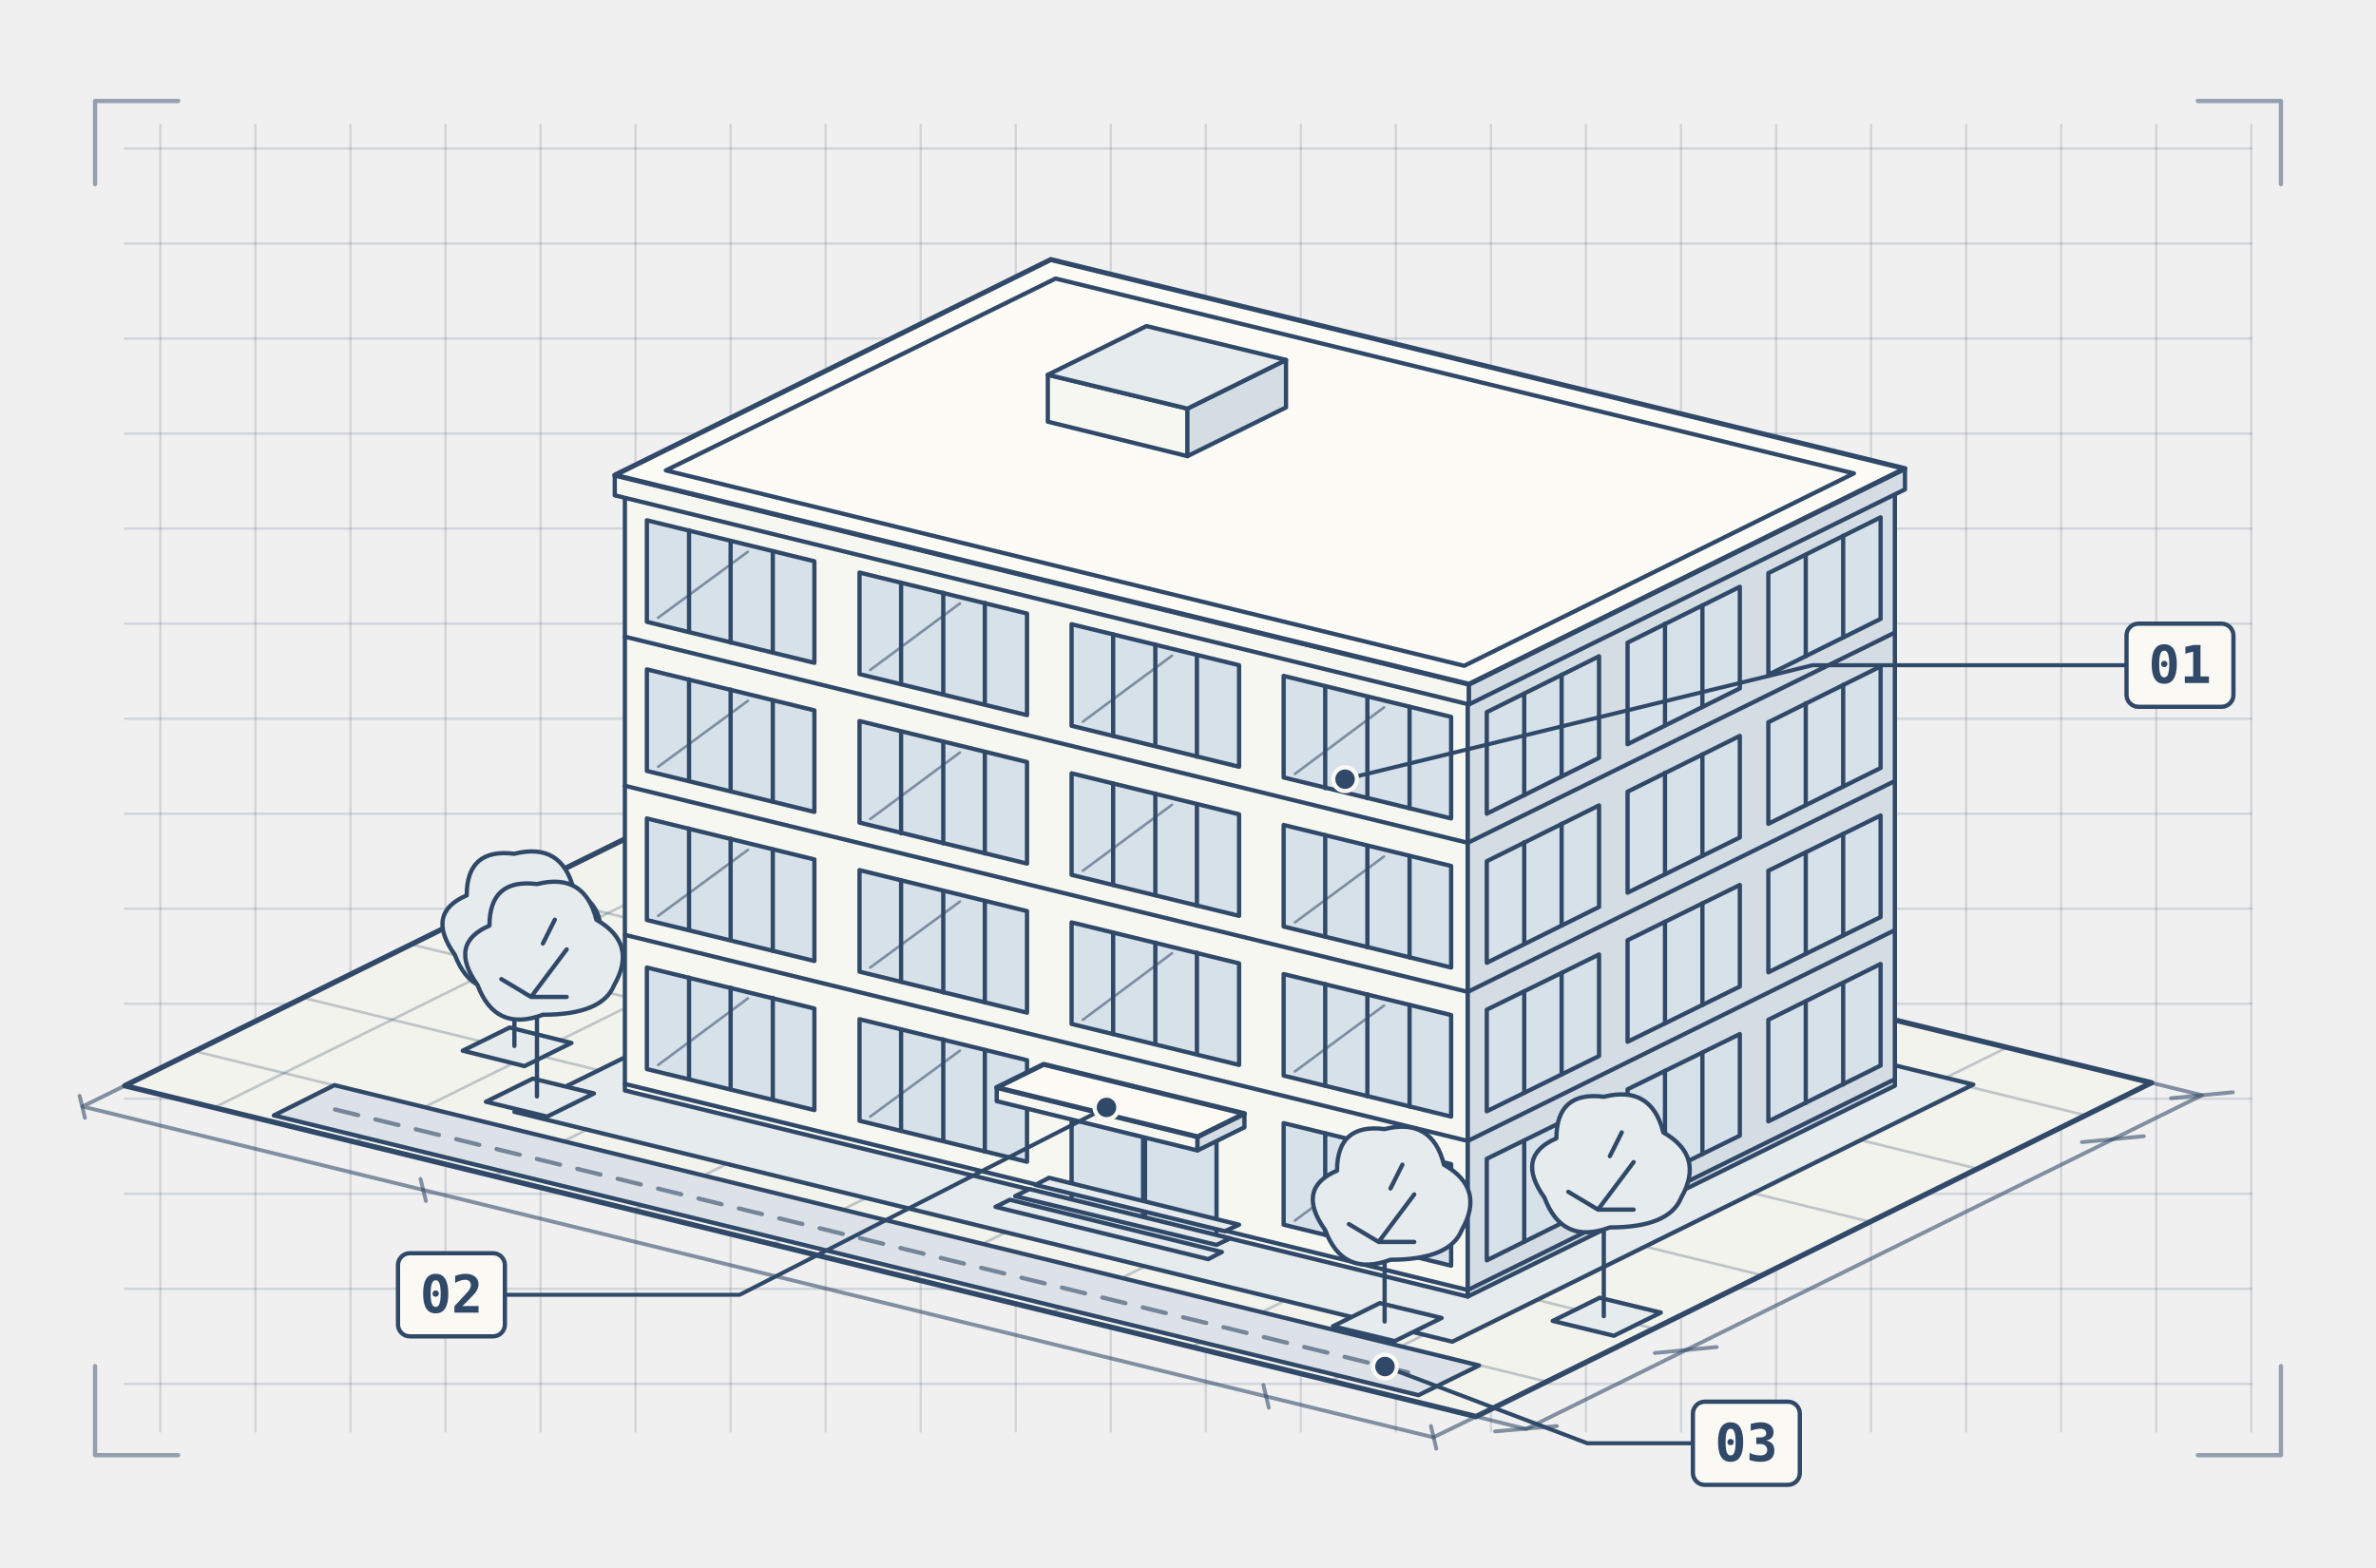
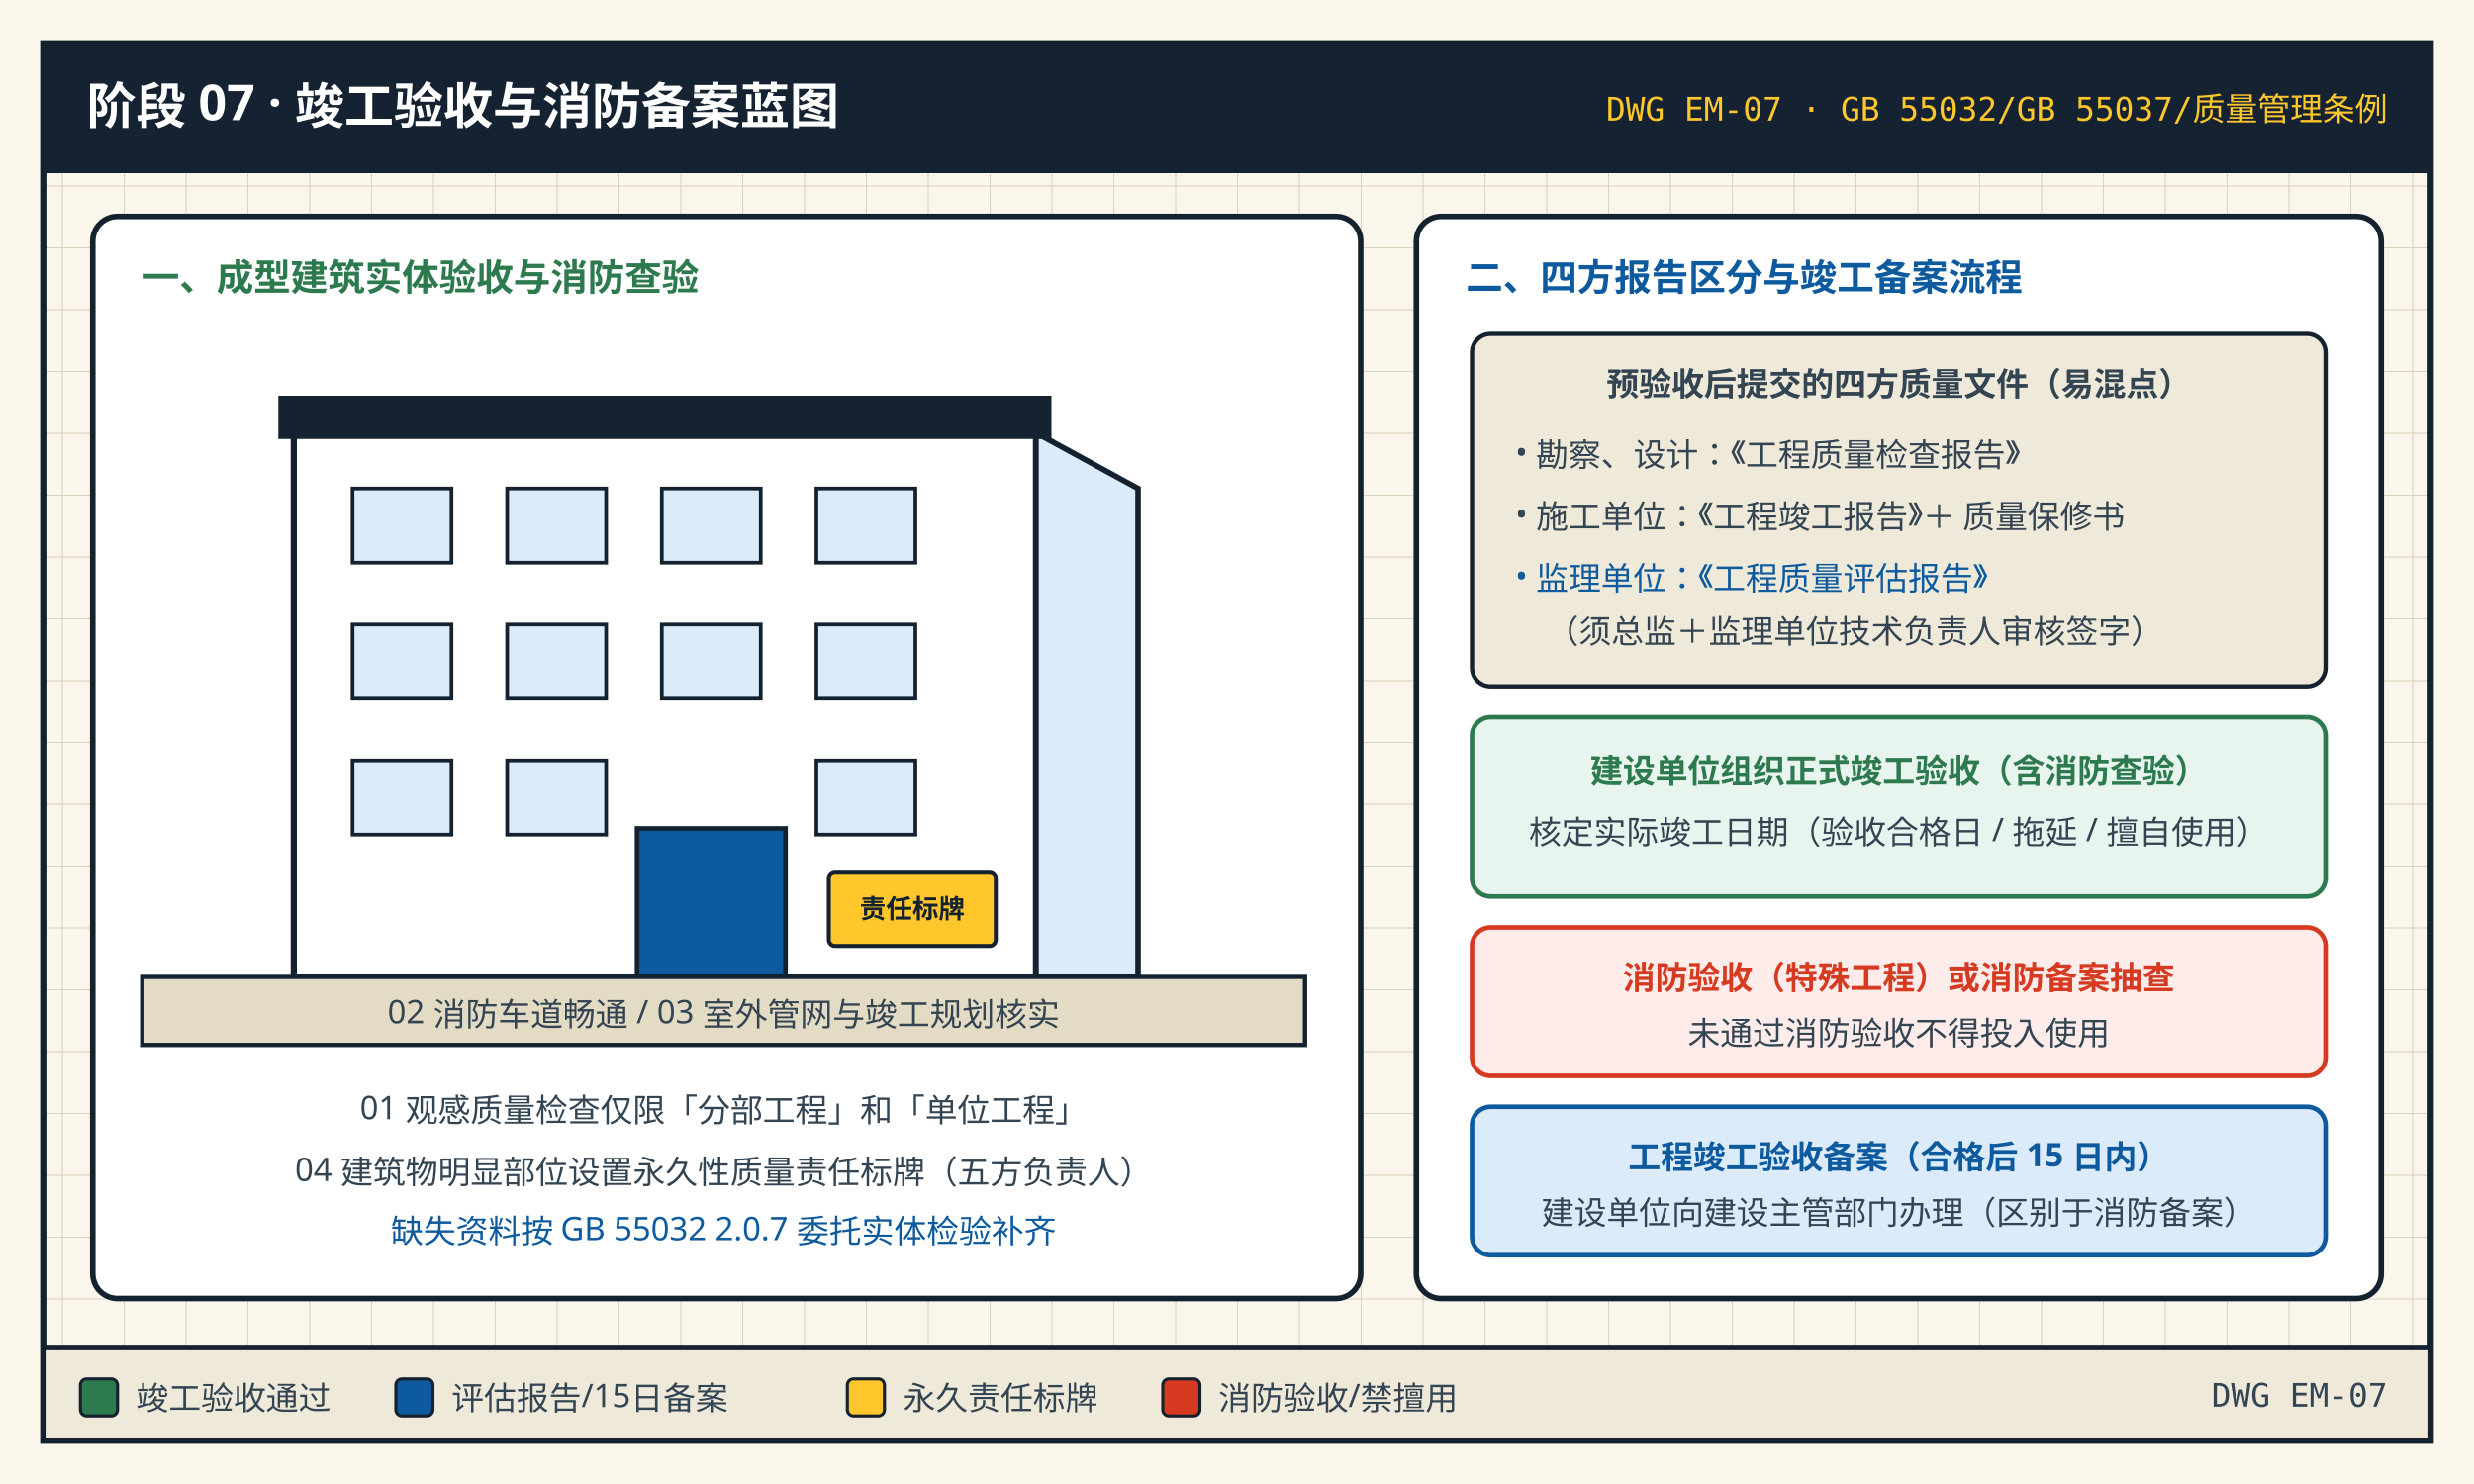
- <svg xmlns="http://www.w3.org/2000/svg" width="400" height="264" viewBox="0 0 400 264" role="img" aria-label="竣工验收蓝图">
+ <svg xmlns="http://www.w3.org/2000/svg" width="800" height="480" viewBox="0 0 800 480" role="img" aria-label="竣工验收阶段成型建筑、四方质量报告、永久性责任标牌与验收备案蓝图">
+   <defs>
+     <pattern id="bp-grid" width="20" height="20" patternUnits="userSpaceOnUse">
+       <path d="M 20 0 L 0 0 0 20" fill="none" stroke="#D9D1BC" stroke-width="0.6" />
+     </pattern>
+     <pattern id="bp-hatch" width="10" height="10" patternUnits="userSpaceOnUse" patternTransform="rotate(45)">
+       <line x1="0" y1="0" x2="0" y2="10" stroke="#8A6A2F" stroke-width="1.2" opacity="0.35" />
+     </pattern>
+     <marker id="arr-blue" viewBox="0 0 10 10" refX="8" refY="5" markerWidth="6" markerHeight="6" orient="auto-start-reverse">
+       <path d="M 0 1 L 10 5 L 0 9 z" fill="#0E5A9E" />
+     </marker>
+     <marker id="arr-ink" viewBox="0 0 10 10" refX="8" refY="5" markerWidth="6" markerHeight="6" orient="auto-start-reverse">
+       <path d="M 0 1 L 10 5 L 0 9 z" fill="#14212E" />
+     </marker>
+   </defs>
  <style>
- :root{color-scheme:light}
- svg{background:#faf9f4}
- path,polyline,polygon,circle,rect{fill:none;stroke:#304968;stroke-linecap:round;stroke-linejoin:round;stroke-width:.72}
- .sheet-grid{stroke-width:.4;opacity:.16}
- .sheet-frame{opacity:.48}
- .ground{fill:#f3f3ed;stroke-width:.9}
- .ground-grid{stroke-width:.45;opacity:.27}
- .dim{stroke-width:.65;opacity:.58}
- .future{stroke-width:.88;stroke-dasharray:4 3;opacity:.47}
- .surface{fill:#fcfbf5;stroke-width:.85}
- .face{fill:#f7f7f1}
- .shade{fill:#d4dce4}
- .wash{fill:#e6ebed}
- .glazing{fill:#d7e1e9}
- .road{fill:#dce2e7}
- .road-dash{stroke-dasharray:4 3;opacity:.6}
- .fence{fill:#eef0ee}
- .strong{stroke-width:1.05}
- .detail-line{stroke-width:.46}
- .hatch{stroke-width:.44;opacity:.55}
- .leader{stroke-width:.68}
- .pin-dot{fill:#304968;stroke:#faf9f4}
- .pin-box{fill:#faf9f4}
- .pin-number{fill:#304968;font-family:ui-monospace,Menlo,Consolas,monospace;font-size:8.8px;font-weight:600;text-anchor:middle}
+   text { font-family: "PingFang SC", "Hiragino Sans GB", "Microsoft YaHei", sans-serif; fill: #14212E; }
+   .mono { font-family: ui-monospace, Menlo, Consolas, monospace; }
+   .title { font-size: 16px; font-weight: 700; }
+   .sub { font-size: 11.5px; fill: #334452; }
+   .lbl { font-size: 12px; font-weight: 600; }
+   .sm { font-size: 10.5px; fill: #334452; }
+   .blue { fill: #0E5A9E; }
+   .teal { fill: #0E7C86; }
+   .green { fill: #2E7A4F; }
+   .danger { fill: #D63B22; }
+   .white { fill: #FFFFFF; }
+   .ink-line { stroke: #14212E; stroke-width: 1.6; fill: none; stroke-linecap: round; stroke-linejoin: round; }
+   .blue-line { stroke: #0E5A9E; stroke-width: 1.6; fill: none; stroke-linecap: round; stroke-linejoin: round; }
+   .teal-line { stroke: #0E7C86; stroke-width: 1.5; fill: none; stroke-linecap: round; stroke-linejoin: round; }
+   .danger-line { stroke: #D63B22; stroke-width: 1.8; fill: none; stroke-linecap: round; stroke-linejoin: round; }
+   .dash { stroke-dasharray: 5 4; }
</style>
-   <path class="sheet-frame" d="M16 31V17h14M370 17h14v14M16 230v15h14M370 245h14v-15" />
-   <path class="sheet-grid" d="M27 21V241" />
-   <path class="sheet-grid" d="M43 21V241" />
-   <path class="sheet-grid" d="M59 21V241" />
-   <path class="sheet-grid" d="M75 21V241" />
-   <path class="sheet-grid" d="M91 21V241" />
-   <path class="sheet-grid" d="M107 21V241" />
-   <path class="sheet-grid" d="M123 21V241" />
-   <path class="sheet-grid" d="M139 21V241" />
-   <path class="sheet-grid" d="M155 21V241" />
-   <path class="sheet-grid" d="M171 21V241" />
-   <path class="sheet-grid" d="M187 21V241" />
-   <path class="sheet-grid" d="M203 21V241" />
-   <path class="sheet-grid" d="M219 21V241" />
-   <path class="sheet-grid" d="M235 21V241" />
-   <path class="sheet-grid" d="M251 21V241" />
-   <path class="sheet-grid" d="M267 21V241" />
-   <path class="sheet-grid" d="M283 21V241" />
-   <path class="sheet-grid" d="M299 21V241" />
-   <path class="sheet-grid" d="M315 21V241" />
-   <path class="sheet-grid" d="M331 21V241" />
-   <path class="sheet-grid" d="M347 21V241" />
-   <path class="sheet-grid" d="M363 21V241" />
-   <path class="sheet-grid" d="M379 21V241" />
-   <path class="sheet-grid" d="M21 25H379" />
-   <path class="sheet-grid" d="M21 41H379" />
-   <path class="sheet-grid" d="M21 57H379" />
-   <path class="sheet-grid" d="M21 73H379" />
-   <path class="sheet-grid" d="M21 89H379" />
-   <path class="sheet-grid" d="M21 105H379" />
-   <path class="sheet-grid" d="M21 121H379" />
-   <path class="sheet-grid" d="M21 137H379" />
-   <path class="sheet-grid" d="M21 153H379" />
-   <path class="sheet-grid" d="M21 169H379" />
-   <path class="sheet-grid" d="M21 185H379" />
-   <path class="sheet-grid" d="M21 201H379" />
-   <path class="sheet-grid" d="M21 217H379" />
-   <path class="sheet-grid" d="M21 233H379" />
-   <polygon class="ground" points="134.7,126.7 362.2,182.3 248.5,238.5 21.0,182.8" />
-   <polyline class="ground-grid" points="149.8,130.3 36.0,186.5" />
-   <polyline class="ground-grid" points="173.3,136.1 59.5,192.3" />
-   <polyline class="ground-grid" points="196.8,141.9 83.0,198.0" />
-   <polyline class="ground-grid" points="220.3,147.6 106.5,203.8" />
-   <polyline class="ground-grid" points="243.8,153.4 130.0,209.5" />
-   <polyline class="ground-grid" points="267.3,159.1 153.5,215.3" />
-   <polyline class="ground-grid" points="290.8,164.9 177.0,221.0" />
-   <polyline class="ground-grid" points="314.3,170.6 200.5,226.8" />
-   <polyline class="ground-grid" points="337.8,176.4 224.0,232.5" />
-   <polyline class="ground-grid" points="123.7,132.1 351.2,187.8" />
-   <polyline class="ground-grid" points="105.5,141.1 333.0,196.8" />
-   <polyline class="ground-grid" points="87.3,150.1 314.8,205.7" />
-   <polyline class="ground-grid" points="69.2,159.0 296.6,214.7" />
-   <polyline class="ground-grid" points="51.0,168.0 278.5,223.7" />
-   <polyline class="ground-grid" points="32.8,177.0 260.3,232.6" />
-   <polyline class="dim" points="21.0,182.8 13.9,186.3 241.3,242.0 248.5,238.5" />
-   <polyline class="dim" points="248.5,238.5 256.9,240.6 370.7,184.4 362.2,182.3" />
-   <polyline class="dim" points="13.4,184.5 14.3,188.2" />
-   <polyline class="dim" points="70.8,198.5 71.7,202.2" />
-   <polyline class="dim" points="212.7,233.2 213.6,237.0" />
-   <polyline class="dim" points="240.9,240.1 241.8,243.9" />
-   <polyline class="dim" points="365.5,184.9 375.9,183.9" />
-   <polyline class="dim" points="350.5,192.3 360.9,191.3" />
-   <polyline class="dim" points="278.6,227.8 289.0,226.8" />
-   <polyline class="dim" points="251.7,241.0 262.1,240.1" />
-   <polygon class="wash" points="174.3,143.9 332.2,182.6 244.5,225.9 86.6,187.2" />
-   <polygon class="road" points="56.3,182.7 249.0,229.9 238.8,234.9 46.1,187.8" />
-   <polyline class="road-dash" points="56.4,186.8 238.8,231.5" />
-   <polygon class="face" points="105.2,183.6 247.1,218.3 247.1,118.0 105.2,83.3" />
-   <polygon class="shade" points="319.0,182.8 247.1,218.3 247.1,118.0 319.0,82.5" />
-   <polygon class="wash" points="177.1,47.8 319.0,82.5 247.1,118.0 105.2,83.3" />
-   <polygon class="glazing" points="108.9,180.0 137.1,186.9 137.1,169.8 108.9,162.9" />
-   <polyline class="fine" points="116.0,181.7 116.0,164.6" />
-   <polyline class="fine" points="123.0,183.4 123.0,166.3" />
-   <polyline class="fine" points="130.1,185.1 130.1,168.0" />
-   <polyline class="hatch" points="110.8,179.3 125.9,168.1" />
-   <polygon class="glazing" points="144.7,188.7 172.9,195.6 172.9,178.5 144.7,171.6" />
-   <polyline class="fine" points="151.7,190.4 151.7,173.3" />
-   <polyline class="fine" points="158.8,192.1 158.8,175.0" />
-   <polyline class="fine" points="165.8,193.9 165.8,176.8" />
-   <polyline class="hatch" points="146.5,188.0 161.6,176.9" />
-   <polygon class="glazing" points="216.1,206.2 244.3,213.1 244.3,196.0 216.1,189.1" />
-   <polyline class="fine" points="223.1,207.9 223.1,190.8" />
-   <polyline class="fine" points="230.2,209.6 230.2,192.5" />
-   <polyline class="fine" points="237.3,211.4 237.3,194.3" />
-   <polyline class="hatch" points="218.0,205.5 233.0,194.4" />
-   <polygon class="glazing" points="316.6,179.4 297.7,188.8 297.7,171.7 316.6,162.3" />
-   <polyline class="fine" points="310.3,182.6 310.3,165.5" />
-   <polyline class="fine" points="304.0,185.7 304.0,168.6" />
-   <polygon class="glazing" points="292.9,191.2 274.0,200.5 274.0,183.4 292.9,174.1" />
-   <polyline class="fine" points="286.6,194.3 286.6,177.2" />
-   <polyline class="fine" points="280.3,197.4 280.3,180.3" />
-   <polygon class="glazing" points="269.2,202.8 250.3,212.2 250.3,195.1 269.2,185.8" />
-   <polyline class="fine" points="262.9,206.0 262.9,188.9" />
-   <polyline class="fine" points="256.6,209.1 256.6,192.0" />
-   <polyline class="fine" points="105.2,182.5 247.1,217.2 319.0,181.7" />
-   <polygon class="glazing" points="108.9,154.9 137.1,161.8 137.1,144.7 108.9,137.8" />
-   <polyline class="fine" points="116.0,156.6 116.0,139.5" />
-   <polyline class="fine" points="123.0,158.3 123.0,141.2" />
-   <polyline class="fine" points="130.1,160.1 130.1,143.0" />
-   <polyline class="hatch" points="110.8,154.2 125.9,143.1" />
-   <polygon class="glazing" points="144.7,163.6 172.9,170.5 172.9,153.4 144.7,146.5" />
-   <polyline class="fine" points="151.7,165.3 151.7,148.2" />
-   <polyline class="fine" points="158.8,167.1 158.8,150.0" />
-   <polyline class="fine" points="165.8,168.8 165.8,151.7" />
-   <polyline class="hatch" points="146.5,162.9 161.6,151.8" />
-   <polygon class="glazing" points="180.4,172.4 208.6,179.3 208.6,162.2 180.4,155.3" />
-   <polyline class="fine" points="187.4,174.1 187.4,157.0" />
-   <polyline class="fine" points="194.5,175.8 194.5,158.7" />
-   <polyline class="fine" points="201.5,177.5 201.5,160.4" />
-   <polyline class="hatch" points="182.3,171.7 197.3,160.5" />
-   <polygon class="glazing" points="216.1,181.1 244.3,188.0 244.3,170.9 216.1,164.0" />
-   <polyline class="fine" points="223.1,182.8 223.1,165.7" />
-   <polyline class="fine" points="230.2,184.6 230.2,167.4" />
-   <polyline class="fine" points="237.3,186.3 237.3,169.2" />
-   <polyline class="hatch" points="218.0,180.4 233.0,169.3" />
-   <polygon class="glazing" points="316.6,154.4 297.7,163.7 297.7,146.6 316.6,137.3" />
-   <polyline class="fine" points="310.3,157.5 310.3,140.4" />
-   <polyline class="fine" points="304.0,160.6 304.0,143.5" />
-   <polygon class="glazing" points="292.9,166.1 274.0,175.4 274.0,158.3 292.9,149.0" />
-   <polyline class="fine" points="286.6,169.2 286.6,152.1" />
-   <polyline class="fine" points="280.3,172.3 280.3,155.2" />
-   <polygon class="glazing" points="269.2,177.8 250.3,187.1 250.3,170.0 269.2,160.7" />
-   <polyline class="fine" points="262.9,180.9 262.9,163.8" />
-   <polyline class="fine" points="256.6,184.0 256.6,166.9" />
-   <polyline class="fine" points="105.2,157.4 247.1,192.1 319.0,156.6" />
-   <polygon class="glazing" points="108.9,129.8 137.1,136.7 137.1,119.6 108.9,112.7" />
-   <polyline class="fine" points="116.0,131.5 116.0,114.4" />
-   <polyline class="fine" points="123.0,133.2 123.0,116.1" />
-   <polyline class="fine" points="130.1,135.0 130.1,117.9" />
-   <polyline class="hatch" points="110.8,129.1 125.9,118.0" />
-   <polygon class="glazing" points="144.7,138.5 172.9,145.4 172.9,128.3 144.7,121.4" />
-   <polyline class="fine" points="151.7,140.3 151.7,123.2" />
-   <polyline class="fine" points="158.8,142.0 158.8,124.9" />
-   <polyline class="fine" points="165.8,143.7 165.8,126.6" />
-   <polyline class="hatch" points="146.5,137.9 161.6,126.7" />
-   <polygon class="glazing" points="180.4,147.3 208.6,154.2 208.6,137.1 180.4,130.2" />
-   <polyline class="fine" points="187.4,149.0 187.4,131.9" />
-   <polyline class="fine" points="194.5,150.7 194.5,133.6" />
-   <polyline class="fine" points="201.5,152.5 201.5,135.4" />
-   <polyline class="hatch" points="182.3,146.6 197.3,135.5" />
-   <polygon class="glazing" points="216.1,156.0 244.3,162.9 244.3,145.8 216.1,138.9" />
-   <polyline class="fine" points="223.1,157.7 223.1,140.6" />
-   <polyline class="fine" points="230.2,159.5 230.2,142.4" />
-   <polyline class="fine" points="237.3,161.2 237.3,144.1" />
-   <polyline class="hatch" points="218.0,155.3 233.0,144.2" />
-   <polygon class="glazing" points="316.6,129.3 297.7,138.7 297.7,121.6 316.6,112.2" />
-   <polyline class="fine" points="310.3,132.4 310.3,115.3" />
-   <polyline class="fine" points="304.0,135.5 304.0,118.4" />
-   <polygon class="glazing" points="292.9,141.0 274.0,150.3 274.0,133.3 292.9,123.9" />
-   <polyline class="fine" points="286.6,144.1 286.6,127.0" />
-   <polyline class="fine" points="280.3,147.2 280.3,130.1" />
-   <polygon class="glazing" points="269.2,152.7 250.3,162.1 250.3,145.0 269.2,135.6" />
-   <polyline class="fine" points="262.9,155.8 262.9,138.7" />
-   <polyline class="fine" points="256.6,158.9 256.6,141.8" />
-   <polyline class="fine" points="105.2,132.3 247.1,167.0 319.0,131.5" />
-   <polygon class="glazing" points="108.9,104.7 137.1,111.6 137.1,94.5 108.9,87.6" />
-   <polyline class="fine" points="116.0,106.4 116.0,89.3" />
-   <polyline class="fine" points="123.0,108.2 123.0,91.1" />
-   <polyline class="fine" points="130.1,109.9 130.1,92.8" />
-   <polyline class="hatch" points="110.8,104.0 125.9,92.9" />
-   <polygon class="glazing" points="144.7,113.5 172.9,120.4 172.9,103.3 144.7,96.4" />
-   <polyline class="fine" points="151.7,115.2 151.7,98.1" />
-   <polyline class="fine" points="158.8,116.9 158.8,99.8" />
-   <polyline class="fine" points="165.8,118.6 165.8,101.5" />
-   <polyline class="hatch" points="146.5,112.8 161.6,101.6" />
-   <polygon class="glazing" points="180.4,122.2 208.6,129.1 208.6,112.0 180.4,105.1" />
-   <polyline class="fine" points="187.4,123.9 187.4,106.8" />
-   <polyline class="fine" points="194.5,125.6 194.5,108.5" />
-   <polyline class="fine" points="201.5,127.4 201.5,110.3" />
-   <polyline class="hatch" points="182.3,121.5 197.3,110.4" />
-   <polygon class="glazing" points="216.1,130.9 244.3,137.8 244.3,120.7 216.1,113.8" />
-   <polyline class="fine" points="223.1,132.7 223.1,115.6" />
-   <polyline class="fine" points="230.2,134.4 230.2,117.3" />
-   <polyline class="fine" points="237.3,136.1 237.3,119.0" />
-   <polyline class="hatch" points="218.0,130.3 233.0,119.1" />
-   <polygon class="glazing" points="316.6,104.2 297.7,113.6 297.7,96.5 316.6,87.1" />
-   <polyline class="fine" points="310.3,107.3 310.3,90.2" />
-   <polyline class="fine" points="304.0,110.5 304.0,93.4" />
-   <polygon class="glazing" points="292.9,115.9 274.0,125.3 274.0,108.2 292.9,98.8" />
-   <polyline class="fine" points="286.6,119.0 286.6,101.9" />
-   <polyline class="fine" points="280.3,122.1 280.3,105.0" />
-   <polygon class="glazing" points="269.2,127.6 250.3,137.0 250.3,119.9 269.2,110.5" />
-   <polyline class="fine" points="262.9,130.7 262.9,113.6" />
-   <polyline class="fine" points="256.6,133.9 256.6,116.8" />
-   <polyline class="fine" points="105.2,107.2 247.1,141.9 319.0,106.5" />
-   <polygon class="face" points="103.5,83.4 247.3,118.6 247.3,115.2 103.5,80.0" />
-   <polygon class="shade" points="320.7,82.4 247.3,118.6 247.3,115.2 320.7,78.9" />
-   <polygon class="surface" points="176.9,43.7 320.7,78.9 247.3,115.2 103.5,80.0" />
-   <polygon class="frame" points="177.7,46.9 312.1,79.7 246.5,112.1 112.1,79.2" />
-   <polygon class="face" points="176.4,71.0 199.9,76.8 199.9,68.8 176.4,63.1" />
-   <polygon class="shade" points="216.5,68.6 199.9,76.8 199.9,68.8 216.5,60.6" />
-   <polygon class="wash" points="193.0,54.9 216.5,60.6 199.9,68.8 176.4,63.1" />
-   <polygon class="glazing" points="180.4,202.0 204.8,208.0 204.8,188.6 180.4,182.6" />
-   <polyline class="strong" points="192.6,205.0 192.6,185.6" />
-   <polygon class="face" points="167.8,185.4 201.6,193.7 201.6,191.4 167.8,183.1" />
-   <polygon class="shade" points="209.5,189.8 201.6,193.7 201.6,191.4 209.5,187.5" />
-   <polygon class="surface" points="175.7,179.2 209.5,187.5 201.6,191.4 167.8,183.1" />
-   <polygon class="wash" points="176.6,198.3 208.6,206.2 206.2,207.3 174.3,199.5" />
-   <polygon class="wash" points="173.3,200.2 207.1,208.5 204.8,209.6 170.9,201.4" />
-   <polygon class="wash" points="170.0,202.0 205.7,210.8 203.4,212.0 167.6,203.2" />
-   <polygon class="wash" points="85.8,173.0 96.2,175.6 88.3,179.5 77.9,176.9" />
-   <polyline class="fine" points="86.6,176.1 86.6,159.0" />
-   <path class="wash" d="M76.57 160.75 q-5 -7 2 -10 q0 -8 8 -7 q8 -2 10 6 q7 4 3 11 q-2 5 -12 5 q-8 3 -11 -5Z" />
-   <path class="fine" d="M80.57 159.75 l5 3 6 -8 m-6 8 6 0 m-4 -9 2 -4" />
-   <polygon class="wash" points="89.7,181.6 100.0,184.1 92.1,188.0 81.8,185.5" />
-   <polyline class="fine" points="90.4,184.6 90.4,164.1" />
-   <path class="wash" d="M80.4 165.85 q-5 -7 2 -10 q0 -8 8 -7 q8 -2 10 6 q7 4 3 11 q-2 5 -12 5 q-8 3 -11 -5Z" />
-   <path class="fine" d="M84.4 164.85 l5 3 6 -8 m-6 8 6 0 m-4 -9 2 -4" />
-   <polygon class="wash" points="232.3,219.4 242.7,221.9 234.8,225.8 224.4,223.3" />
-   <polyline class="fine" points="233.1,222.5 233.1,205.4" />
-   <path class="wash" d="M223.09 207.1 q-5 -7 2 -10 q0 -8 8 -7 q8 -2 10 6 q7 4 3 11 q-2 5 -12 5 q-8 3 -11 -5Z" />
-   <path class="fine" d="M227.09 206.1 l5 3 6 -8 m-6 8 6 0 m-4 -9 2 -4" />
-   <polygon class="wash" points="269.3,218.5 279.6,221.0 271.7,224.9 261.4,222.4" />
-   <polyline class="fine" points="270.0,221.6 270.0,199.9" />
-   <path class="wash" d="M260.02 201.66 q-5 -7 2 -10 q0 -8 8 -7 q8 -2 10 6 q7 4 3 11 q-2 5 -12 5 q-8 3 -11 -5Z" />
-   <path class="fine" d="M264.02 200.66 l5 3 6 -8 m-6 8 6 0 m-4 -9 2 -4" />
-   <path class="leader" d="M226.44,131.19 L305.154,112 H367" />
-   <circle class="pin-dot" cx="226.44" cy="131.19" r="2" />
-   <rect class="pin-box" x="358" y="105" width="18" height="14" rx="2" />
-   <text class="pin-number" x="367" y="115">01</text>
-   <path class="leader" d="M186.28,186.45 L124.523,218 H76" />
-   <circle class="pin-dot" cx="186.28" cy="186.45" r="2" />
-   <rect class="pin-box" x="67" y="211" width="18" height="14" rx="2" />
-   <text class="pin-number" x="76" y="221">02</text>
-   <path class="leader" d="M233.16,230.08 L267.23,243 H294" />
-   <circle class="pin-dot" cx="233.16" cy="230.08" r="2" />
-   <rect class="pin-box" x="285" y="236" width="18" height="14" rx="2" />
-   <text class="pin-number" x="294" y="246">03</text>
+   <rect width="800" height="480" fill="#FAF6EB" />
+   <rect x="14" y="14" width="772" height="452" fill="url(#bp-grid)" stroke="#14212E" stroke-width="2" />
+   <rect x="14" y="14" width="772" height="42" fill="#142231" />
+   <text x="28" y="40" class="title white">阶段 07 · 竣工验收与消防备案蓝图</text>
+   <text x="772" y="39" text-anchor="end" class="mono sm" style="fill:#FFC72C">DWG EM-07 · GB 55032/GB 55037/质量管理条例</text>
+   <rect x="30" y="70" width="410" height="350" rx="8" fill="#FFFFFF" stroke="#14212E" stroke-width="1.8" />
+   <text x="46" y="94" class="lbl green">一、成型建筑实体验收与消防查验</text>
+   <rect x="95" y="140" width="240" height="176" fill="#FFFFFF" stroke="#14212E" stroke-width="2" />
+   <polygon points="335,140 368,158 368,316 335,316" fill="#DCEBFA" stroke="#14212E" stroke-width="1.8" />
+   <rect x="90" y="128" width="250" height="14" fill="#142231" />
+   <g fill="#DCEBFA" stroke="#14212E" stroke-width="1.2">
+     <rect x="114" y="158" width="32" height="24" />
+     <rect x="164" y="158" width="32" height="24" />
+     <rect x="214" y="158" width="32" height="24" />
+     <rect x="264" y="158" width="32" height="24" />
+     <rect x="114" y="202" width="32" height="24" />
+     <rect x="164" y="202" width="32" height="24" />
+     <rect x="214" y="202" width="32" height="24" />
+     <rect x="264" y="202" width="32" height="24" />
+     <rect x="114" y="246" width="32" height="24" />
+     <rect x="164" y="246" width="32" height="24" />
+     <rect x="264" y="246" width="32" height="24" />
+   </g>
+   <rect x="206" y="268" width="48" height="48" fill="#0E5A9E" stroke="#14212E" stroke-width="1.5" />
+   <rect x="268" y="282" width="54" height="24" rx="2" fill="#FFC72C" stroke="#14212E" stroke-width="1.3" />
+   <text x="295" y="297" text-anchor="middle" style="font-size:8.5px;font-weight:700">责任标牌</text>
+   <rect x="46" y="316" width="376" height="22" fill="#E4DBC4" stroke="#14212E" stroke-width="1.4" />
+   <text x="234" y="331" text-anchor="middle" class="sm">02 消防车道畅通 / 03 室外管网与竣工规划核实</text>
+   <text x="234" y="362" text-anchor="middle" class="sm">01 观感质量检查仅限「分部工程」和「单位工程」</text>
+   <text x="234" y="382" text-anchor="middle" class="sm">04 建筑物明显部位设置永久性质量责任标牌（五方负责人）</text>
+   <text x="234" y="402" text-anchor="middle" class="sm blue">缺失资料按 GB 55032 2.0.7 委托实体检验补齐</text>
+   <rect x="458" y="70" width="312" height="350" rx="8" fill="#FFFFFF" stroke="#14212E" stroke-width="1.8" />
+   <text x="474" y="94" class="lbl blue">二、四方报告区分与竣工备案流程</text>
+   <rect x="476" y="108" width="276" height="114" rx="6" fill="#EFE9D9" stroke="#14212E" stroke-width="1.4" />
+   <text x="614" y="128" text-anchor="middle" class="sm" style="font-weight:700">预验收后提交的四方质量文件（易混点）</text>
+   <text x="490" y="150" class="sm">• 勘察、设计：《工程质量检查报告》</text>
+   <text x="490" y="170" class="sm">• 施工单位：《工程竣工报告》＋ 质量保修书</text>
+   <text x="490" y="190" class="sm blue">• 监理单位：《工程质量评估报告》</text>
+   <text x="500" y="208" class="sm">（须总监＋监理单位技术负责人审核签字）</text>
+   <rect x="476" y="232" width="276" height="58" rx="6" fill="#E8F5EE" stroke="#2E7A4F" stroke-width="1.5" />
+   <text x="614" y="253" text-anchor="middle" class="sm green" style="font-weight:700">建设单位组织正式竣工验收（含消防查验）</text>
+   <text x="614" y="273" text-anchor="middle" class="sm">核定实际竣工日期（验收合格日 / 拖延 / 擅自使用）</text>
+   <rect x="476" y="300" width="276" height="48" rx="6" fill="#FDECE9" stroke="#D63B22" stroke-width="1.5" />
+   <text x="614" y="320" text-anchor="middle" class="sm danger" style="font-weight:700">消防验收（特殊工程）或消防备案抽查</text>
+   <text x="614" y="338" text-anchor="middle" class="sm">未通过消防验收不得投入使用</text>
+   <rect x="476" y="358" width="276" height="48" rx="6" fill="#DCEBFA" stroke="#0E5A9E" stroke-width="1.5" />
+   <text x="614" y="378" text-anchor="middle" class="sm blue" style="font-weight:700">工程竣工验收备案（合格后 15 日内）</text>
+   <text x="614" y="396" text-anchor="middle" class="sm">建设单位向建设主管部门办理（区别于消防备案）</text>
+   <rect x="14" y="436" width="772" height="30" fill="#EFE9D9" stroke="#14212E" stroke-width="1.5" />
+   <rect x="26" y="446" width="12" height="12" rx="2" fill="#2E7A4F" stroke="#14212E" stroke-width="1" />
+   <text x="44" y="456" class="sm">竣工验收通过</text>
+   <rect x="128" y="446" width="12" height="12" rx="2" fill="#0E5A9E" stroke="#14212E" stroke-width="1" />
+   <text x="146" y="456" class="sm">评估报告/15日备案</text>
+   <rect x="274" y="446" width="12" height="12" rx="2" fill="#FFC72C" stroke="#14212E" stroke-width="1" />
+   <text x="292" y="456" class="sm">永久责任标牌</text>
+   <rect x="376" y="446" width="12" height="12" rx="2" fill="#D63B22" stroke="#14212E" stroke-width="1" />
+   <text x="394" y="456" class="sm">消防验收/禁擅用</text>
+   <text x="772" y="455" text-anchor="end" class="mono sm">DWG EM-07</text>
</svg>
